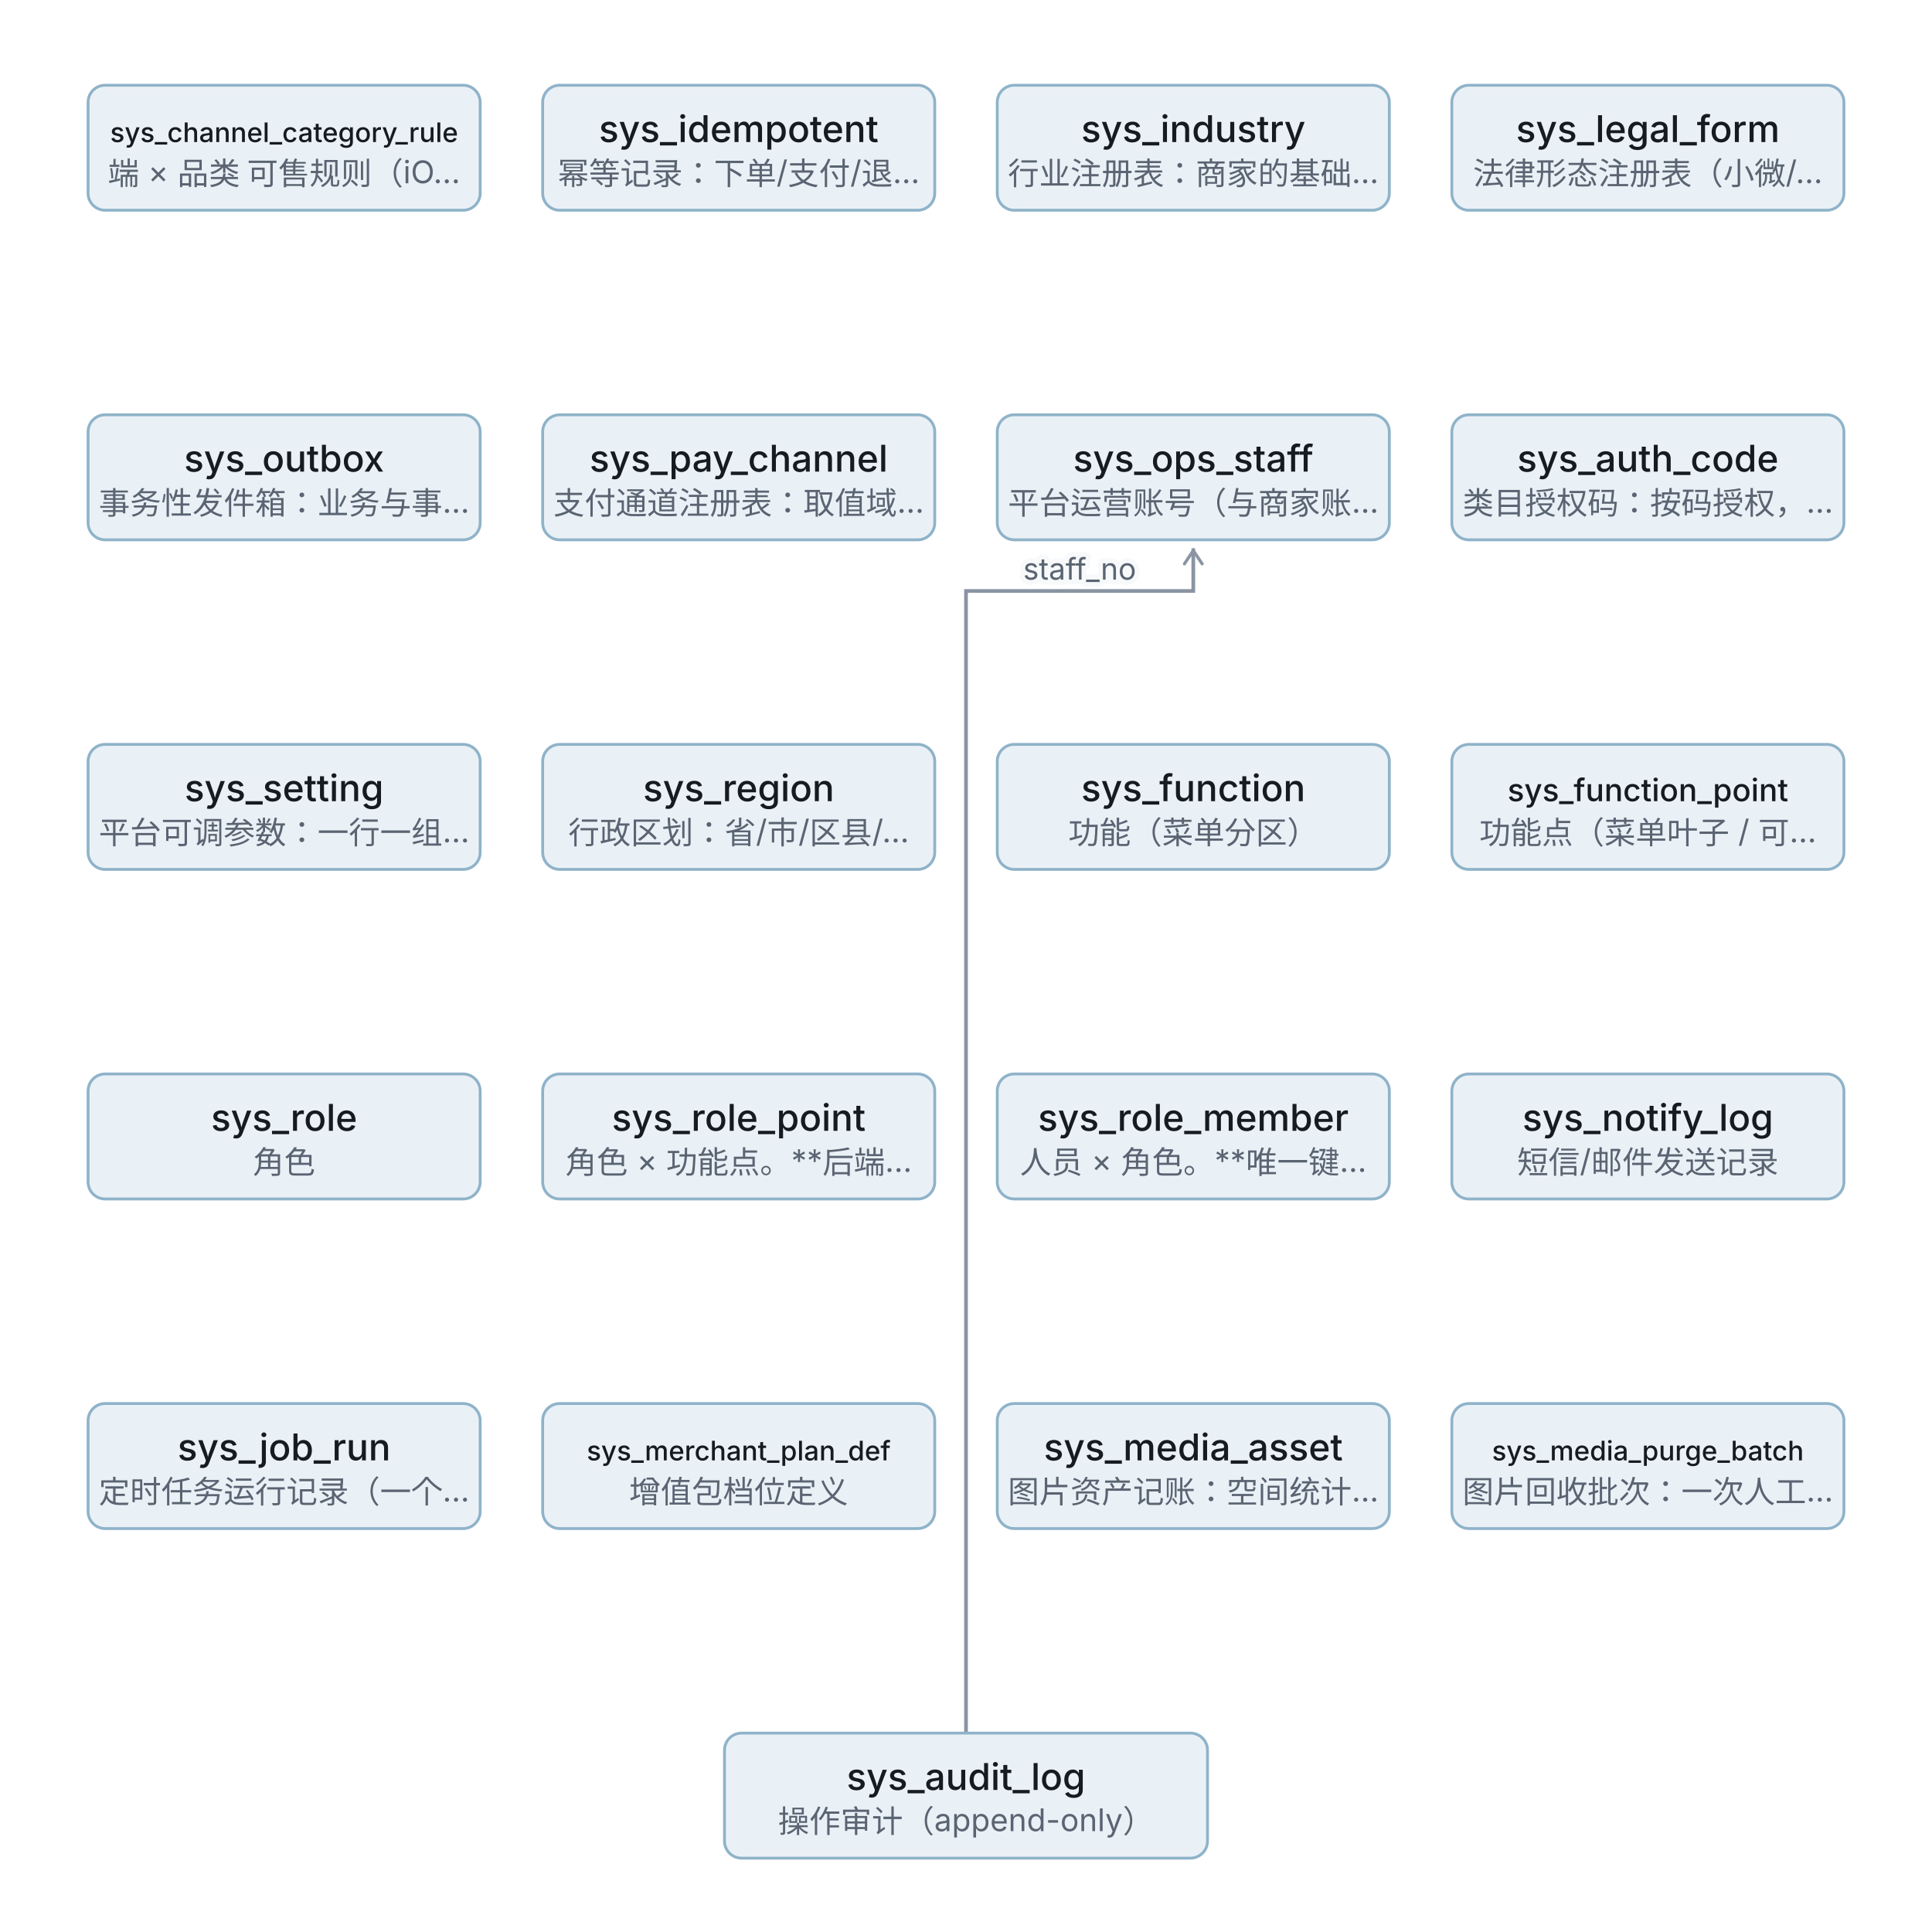
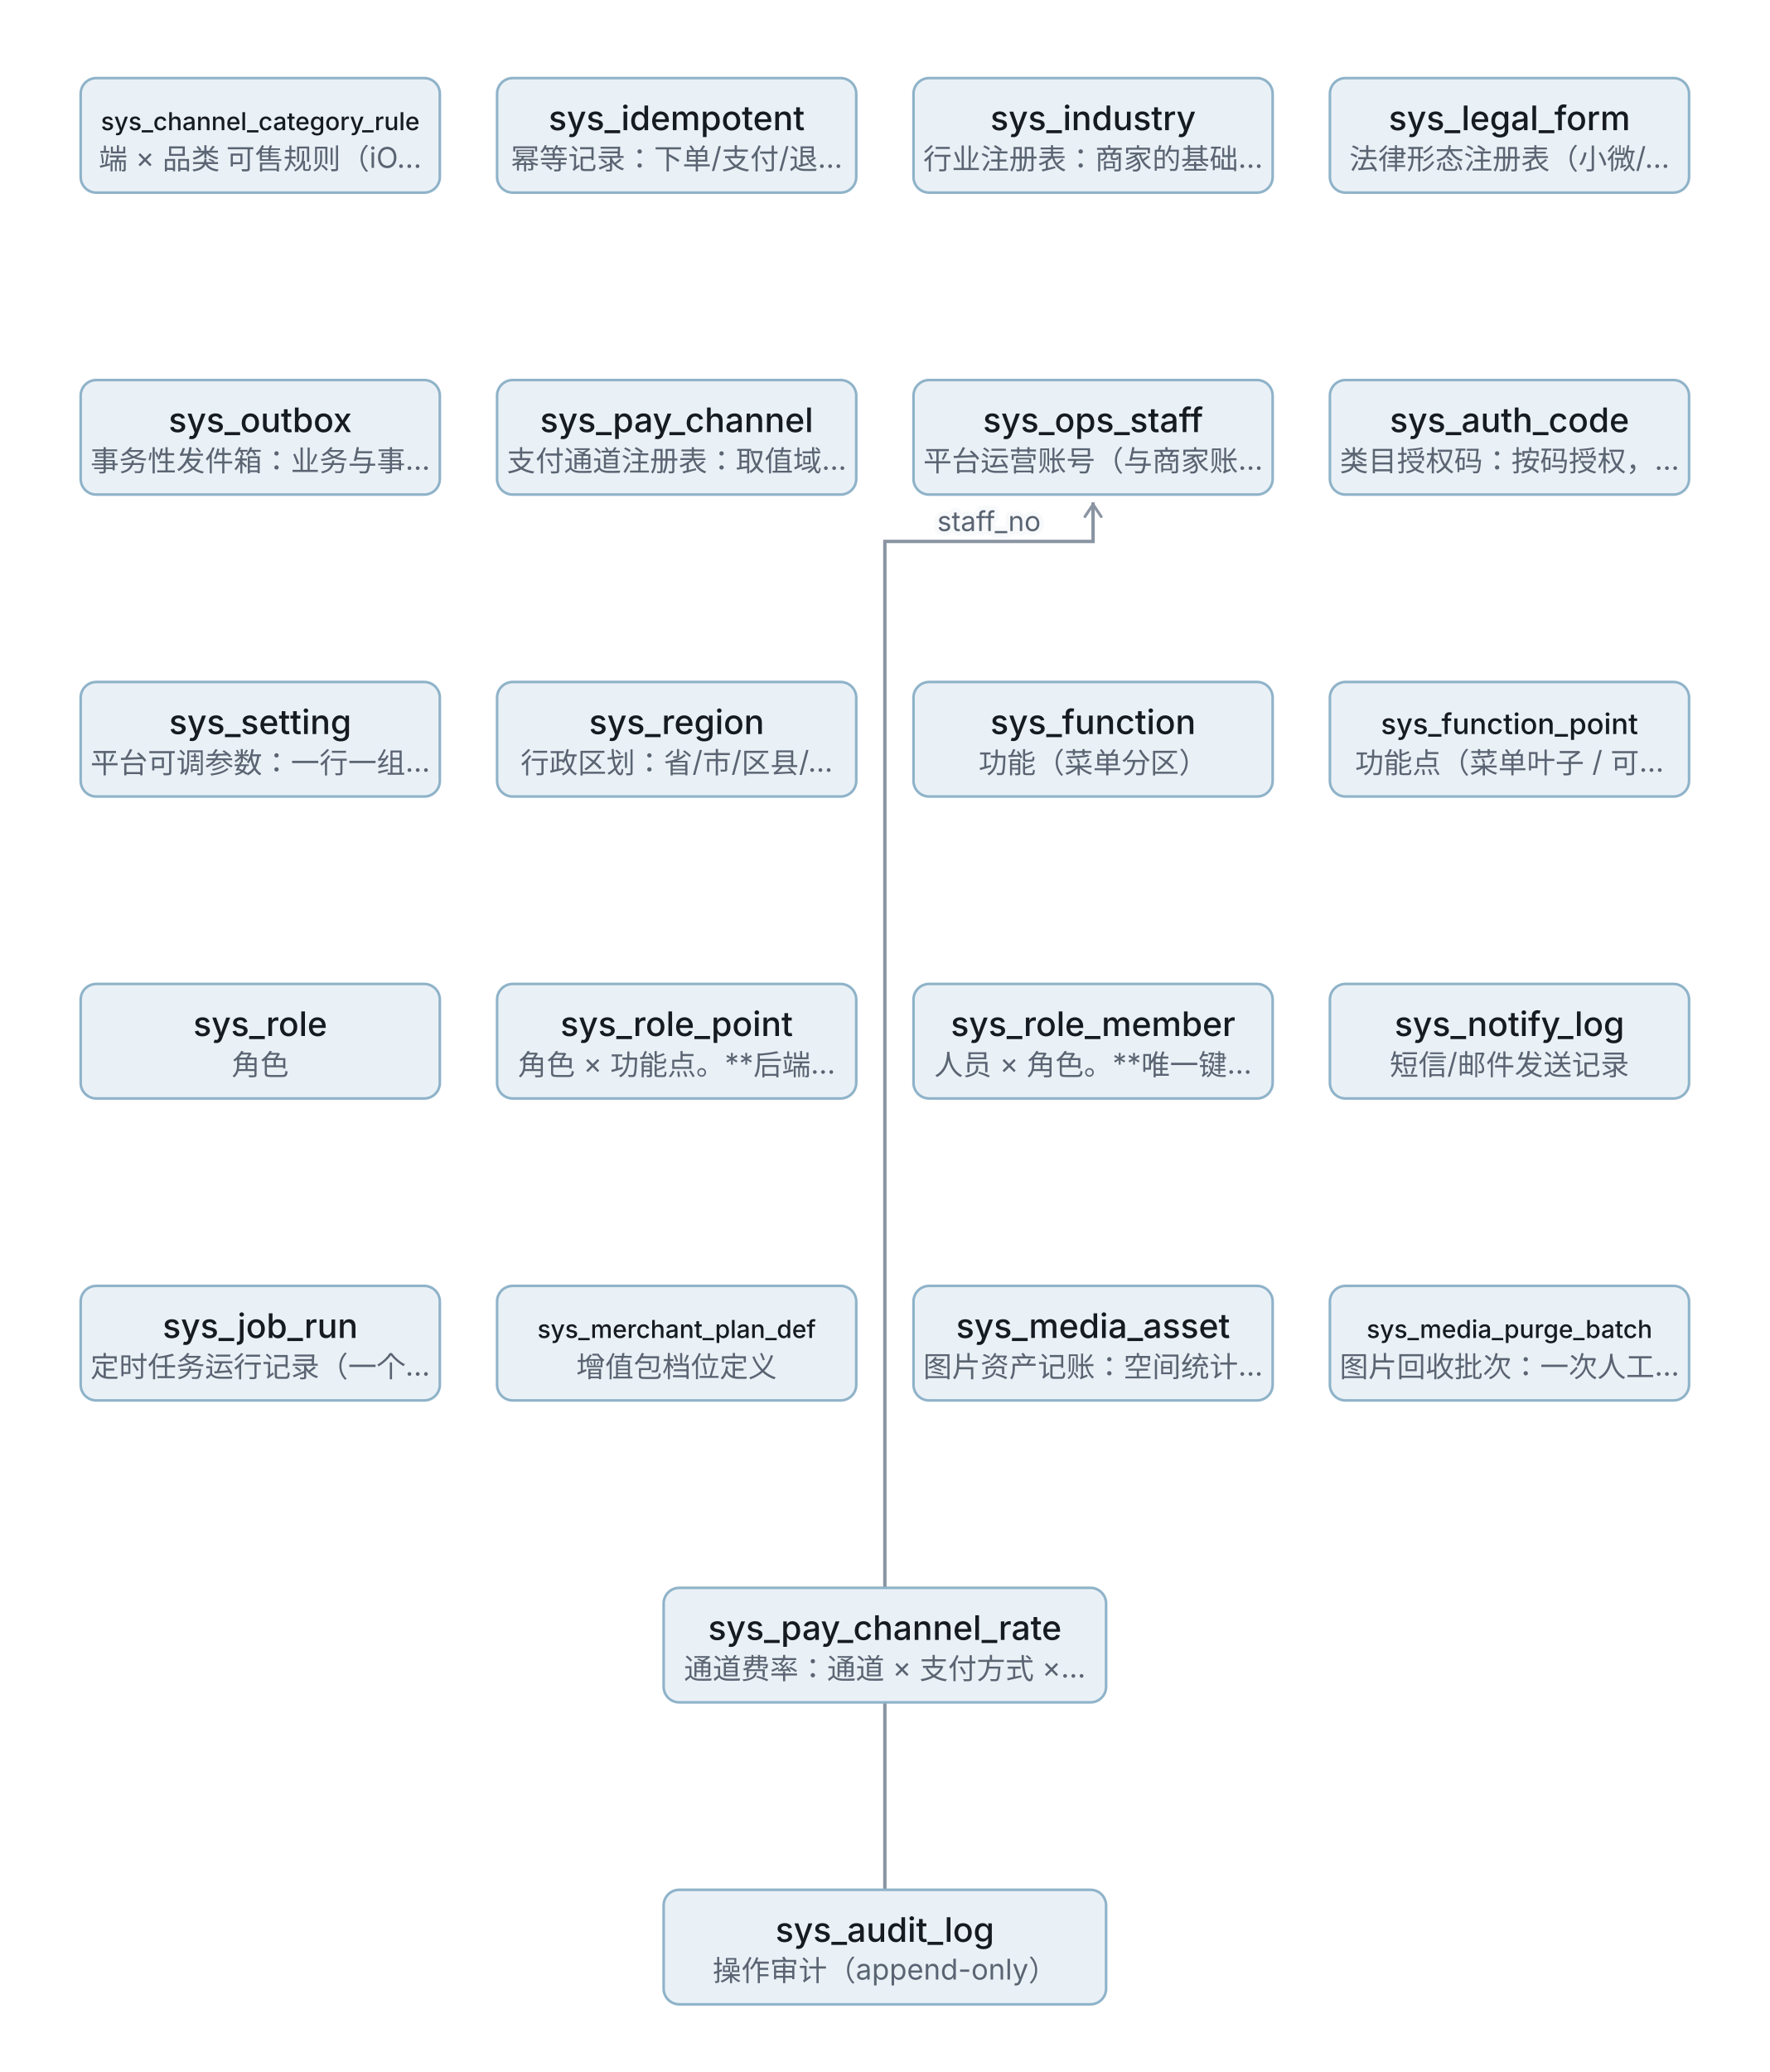
- <svg xmlns="http://www.w3.org/2000/svg" width="680" height="680" viewBox="0 0 680 680" role="img" font-family="system-ui,-apple-system,'PingFang SC',sans-serif">
+ <svg xmlns="http://www.w3.org/2000/svg" width="680" height="796" viewBox="0 0 680 796" role="img" font-family="system-ui,-apple-system,'PingFang SC',sans-serif">
  <defs>
    <marker id="a" viewBox="0 0 10 10" refX="9" refY="5" markerWidth="6" markerHeight="6" orient="auto-start-reverse">
      <path d="M2 1L8 5L2 9" fill="none" stroke="#8A94A2" stroke-width="1.4" stroke-linecap="round" />
    </marker>
    <style>.n{font-weight:500;fill:#161A21}.s{font-size:11px;fill:#5A6472}
.l{font-size:10.5px;fill:#5A6472;paint-order:stroke;stroke:#F7F9FB;stroke-width:3.5;stroke-linejoin:round}.b{font-size:11px;fill:#5A6472;letter-spacing:.1em}
.ar{stroke:#8A94A2;stroke-width:1.3;fill:none}</style>
  </defs>
-   <path class="ar" d="M340 610 L340 208 L420 208 L420 193" marker-end="url(#a)" />
+   <path class="ar" d="M340 726 L340 208 L420 208 L420 193" marker-end="url(#a)" />
  <rect x="31" y="30" width="138" height="44" rx="6" fill="#EAF1F6" stroke="#8FB3C9" />
  <text class="n" x="100" y="50" text-anchor="middle" font-size="9.5">sys_channel_category_rule</text>
  <text class="s" x="100" y="65" text-anchor="middle">端 × 品类 可售规则（iO…</text>
  <rect x="191" y="30" width="138" height="44" rx="6" fill="#EAF1F6" stroke="#8FB3C9" />
  <text class="n" x="260" y="50" text-anchor="middle" font-size="13">sys_idempotent</text>
  <text class="s" x="260" y="65" text-anchor="middle">幂等记录：下单/支付/退…</text>
  <rect x="351" y="30" width="138" height="44" rx="6" fill="#EAF1F6" stroke="#8FB3C9" />
  <text class="n" x="420" y="50" text-anchor="middle" font-size="13">sys_industry</text>
  <text class="s" x="420" y="65" text-anchor="middle">行业注册表：商家的基础…</text>
  <rect x="511" y="30" width="138" height="44" rx="6" fill="#EAF1F6" stroke="#8FB3C9" />
  <text class="n" x="580" y="50" text-anchor="middle" font-size="13">sys_legal_form</text>
  <text class="s" x="580" y="65" text-anchor="middle">法律形态注册表（小微/…</text>
  <rect x="31" y="146" width="138" height="44" rx="6" fill="#EAF1F6" stroke="#8FB3C9" />
  <text class="n" x="100" y="166" text-anchor="middle" font-size="13">sys_outbox</text>
  <text class="s" x="100" y="181" text-anchor="middle">事务性发件箱：业务与事…</text>
  <rect x="191" y="146" width="138" height="44" rx="6" fill="#EAF1F6" stroke="#8FB3C9" />
  <text class="n" x="260" y="166" text-anchor="middle" font-size="13">sys_pay_channel</text>
  <text class="s" x="260" y="181" text-anchor="middle">支付通道注册表：取值域…</text>
  <rect x="351" y="146" width="138" height="44" rx="6" fill="#EAF1F6" stroke="#8FB3C9" />
  <text class="n" x="420" y="166" text-anchor="middle" font-size="13">sys_ops_staff</text>
  <text class="s" x="420" y="181" text-anchor="middle">平台运营账号（与商家账…</text>
  <rect x="511" y="146" width="138" height="44" rx="6" fill="#EAF1F6" stroke="#8FB3C9" />
  <text class="n" x="580" y="166" text-anchor="middle" font-size="13">sys_auth_code</text>
  <text class="s" x="580" y="181" text-anchor="middle">类目授权码：按码授权，…</text>
  <rect x="31" y="262" width="138" height="44" rx="6" fill="#EAF1F6" stroke="#8FB3C9" />
  <text class="n" x="100" y="282" text-anchor="middle" font-size="13">sys_setting</text>
  <text class="s" x="100" y="297" text-anchor="middle">平台可调参数：一行一组…</text>
  <rect x="191" y="262" width="138" height="44" rx="6" fill="#EAF1F6" stroke="#8FB3C9" />
  <text class="n" x="260" y="282" text-anchor="middle" font-size="13">sys_region</text>
  <text class="s" x="260" y="297" text-anchor="middle">行政区划：省/市/区县/…</text>
  <rect x="351" y="262" width="138" height="44" rx="6" fill="#EAF1F6" stroke="#8FB3C9" />
  <text class="n" x="420" y="282" text-anchor="middle" font-size="13">sys_function</text>
  <text class="s" x="420" y="297" text-anchor="middle">功能（菜单分区）</text>
  <rect x="511" y="262" width="138" height="44" rx="6" fill="#EAF1F6" stroke="#8FB3C9" />
  <text class="n" x="580" y="282" text-anchor="middle" font-size="11">sys_function_point</text>
  <text class="s" x="580" y="297" text-anchor="middle">功能点（菜单叶子 / 可…</text>
  <rect x="31" y="378" width="138" height="44" rx="6" fill="#EAF1F6" stroke="#8FB3C9" />
  <text class="n" x="100" y="398" text-anchor="middle" font-size="13">sys_role</text>
  <text class="s" x="100" y="413" text-anchor="middle">角色</text>
  <rect x="191" y="378" width="138" height="44" rx="6" fill="#EAF1F6" stroke="#8FB3C9" />
  <text class="n" x="260" y="398" text-anchor="middle" font-size="13">sys_role_point</text>
  <text class="s" x="260" y="413" text-anchor="middle">角色 × 功能点。**后端…</text>
  <rect x="351" y="378" width="138" height="44" rx="6" fill="#EAF1F6" stroke="#8FB3C9" />
  <text class="n" x="420" y="398" text-anchor="middle" font-size="13">sys_role_member</text>
  <text class="s" x="420" y="413" text-anchor="middle">人员 × 角色。**唯一键…</text>
  <rect x="511" y="378" width="138" height="44" rx="6" fill="#EAF1F6" stroke="#8FB3C9" />
  <text class="n" x="580" y="398" text-anchor="middle" font-size="13">sys_notify_log</text>
  <text class="s" x="580" y="413" text-anchor="middle">短信/邮件发送记录</text>
  <rect x="31" y="494" width="138" height="44" rx="6" fill="#EAF1F6" stroke="#8FB3C9" />
  <text class="n" x="100" y="514" text-anchor="middle" font-size="13">sys_job_run</text>
  <text class="s" x="100" y="529" text-anchor="middle">定时任务运行记录（一个…</text>
  <rect x="191" y="494" width="138" height="44" rx="6" fill="#EAF1F6" stroke="#8FB3C9" />
  <text class="n" x="260" y="514" text-anchor="middle" font-size="9.5">sys_merchant_plan_def</text>
  <text class="s" x="260" y="529" text-anchor="middle">增值包档位定义</text>
  <rect x="351" y="494" width="138" height="44" rx="6" fill="#EAF1F6" stroke="#8FB3C9" />
  <text class="n" x="420" y="514" text-anchor="middle" font-size="13">sys_media_asset</text>
  <text class="s" x="420" y="529" text-anchor="middle">图片资产记账：空间统计…</text>
  <rect x="511" y="494" width="138" height="44" rx="6" fill="#EAF1F6" stroke="#8FB3C9" />
  <text class="n" x="580" y="514" text-anchor="middle" font-size="9.5">sys_media_purge_batch</text>
  <text class="s" x="580" y="529" text-anchor="middle">图片回收批次：一次人工…</text>
  <rect x="255" y="610" width="170" height="44" rx="6" fill="#EAF1F6" stroke="#8FB3C9" />
-   <text class="n" x="340" y="630" text-anchor="middle" font-size="13">sys_audit_log</text>
-   <text class="s" x="340" y="645" text-anchor="middle">操作审计（append-only）</text>
+   <text class="n" x="340" y="630" text-anchor="middle" font-size="13">sys_pay_channel_rate</text>
+   <text class="s" x="340" y="645" text-anchor="middle">通道费率：通道 × 支付方式 ×…</text>
+   <rect x="255" y="726" width="170" height="44" rx="6" fill="#EAF1F6" stroke="#8FB3C9" />
+   <text class="n" x="340" y="746" text-anchor="middle" font-size="13">sys_audit_log</text>
+   <text class="s" x="340" y="761" text-anchor="middle">操作审计（append-only）</text>
  <text class="l" x="380" y="204" text-anchor="middle">staff_no</text>
</svg>
